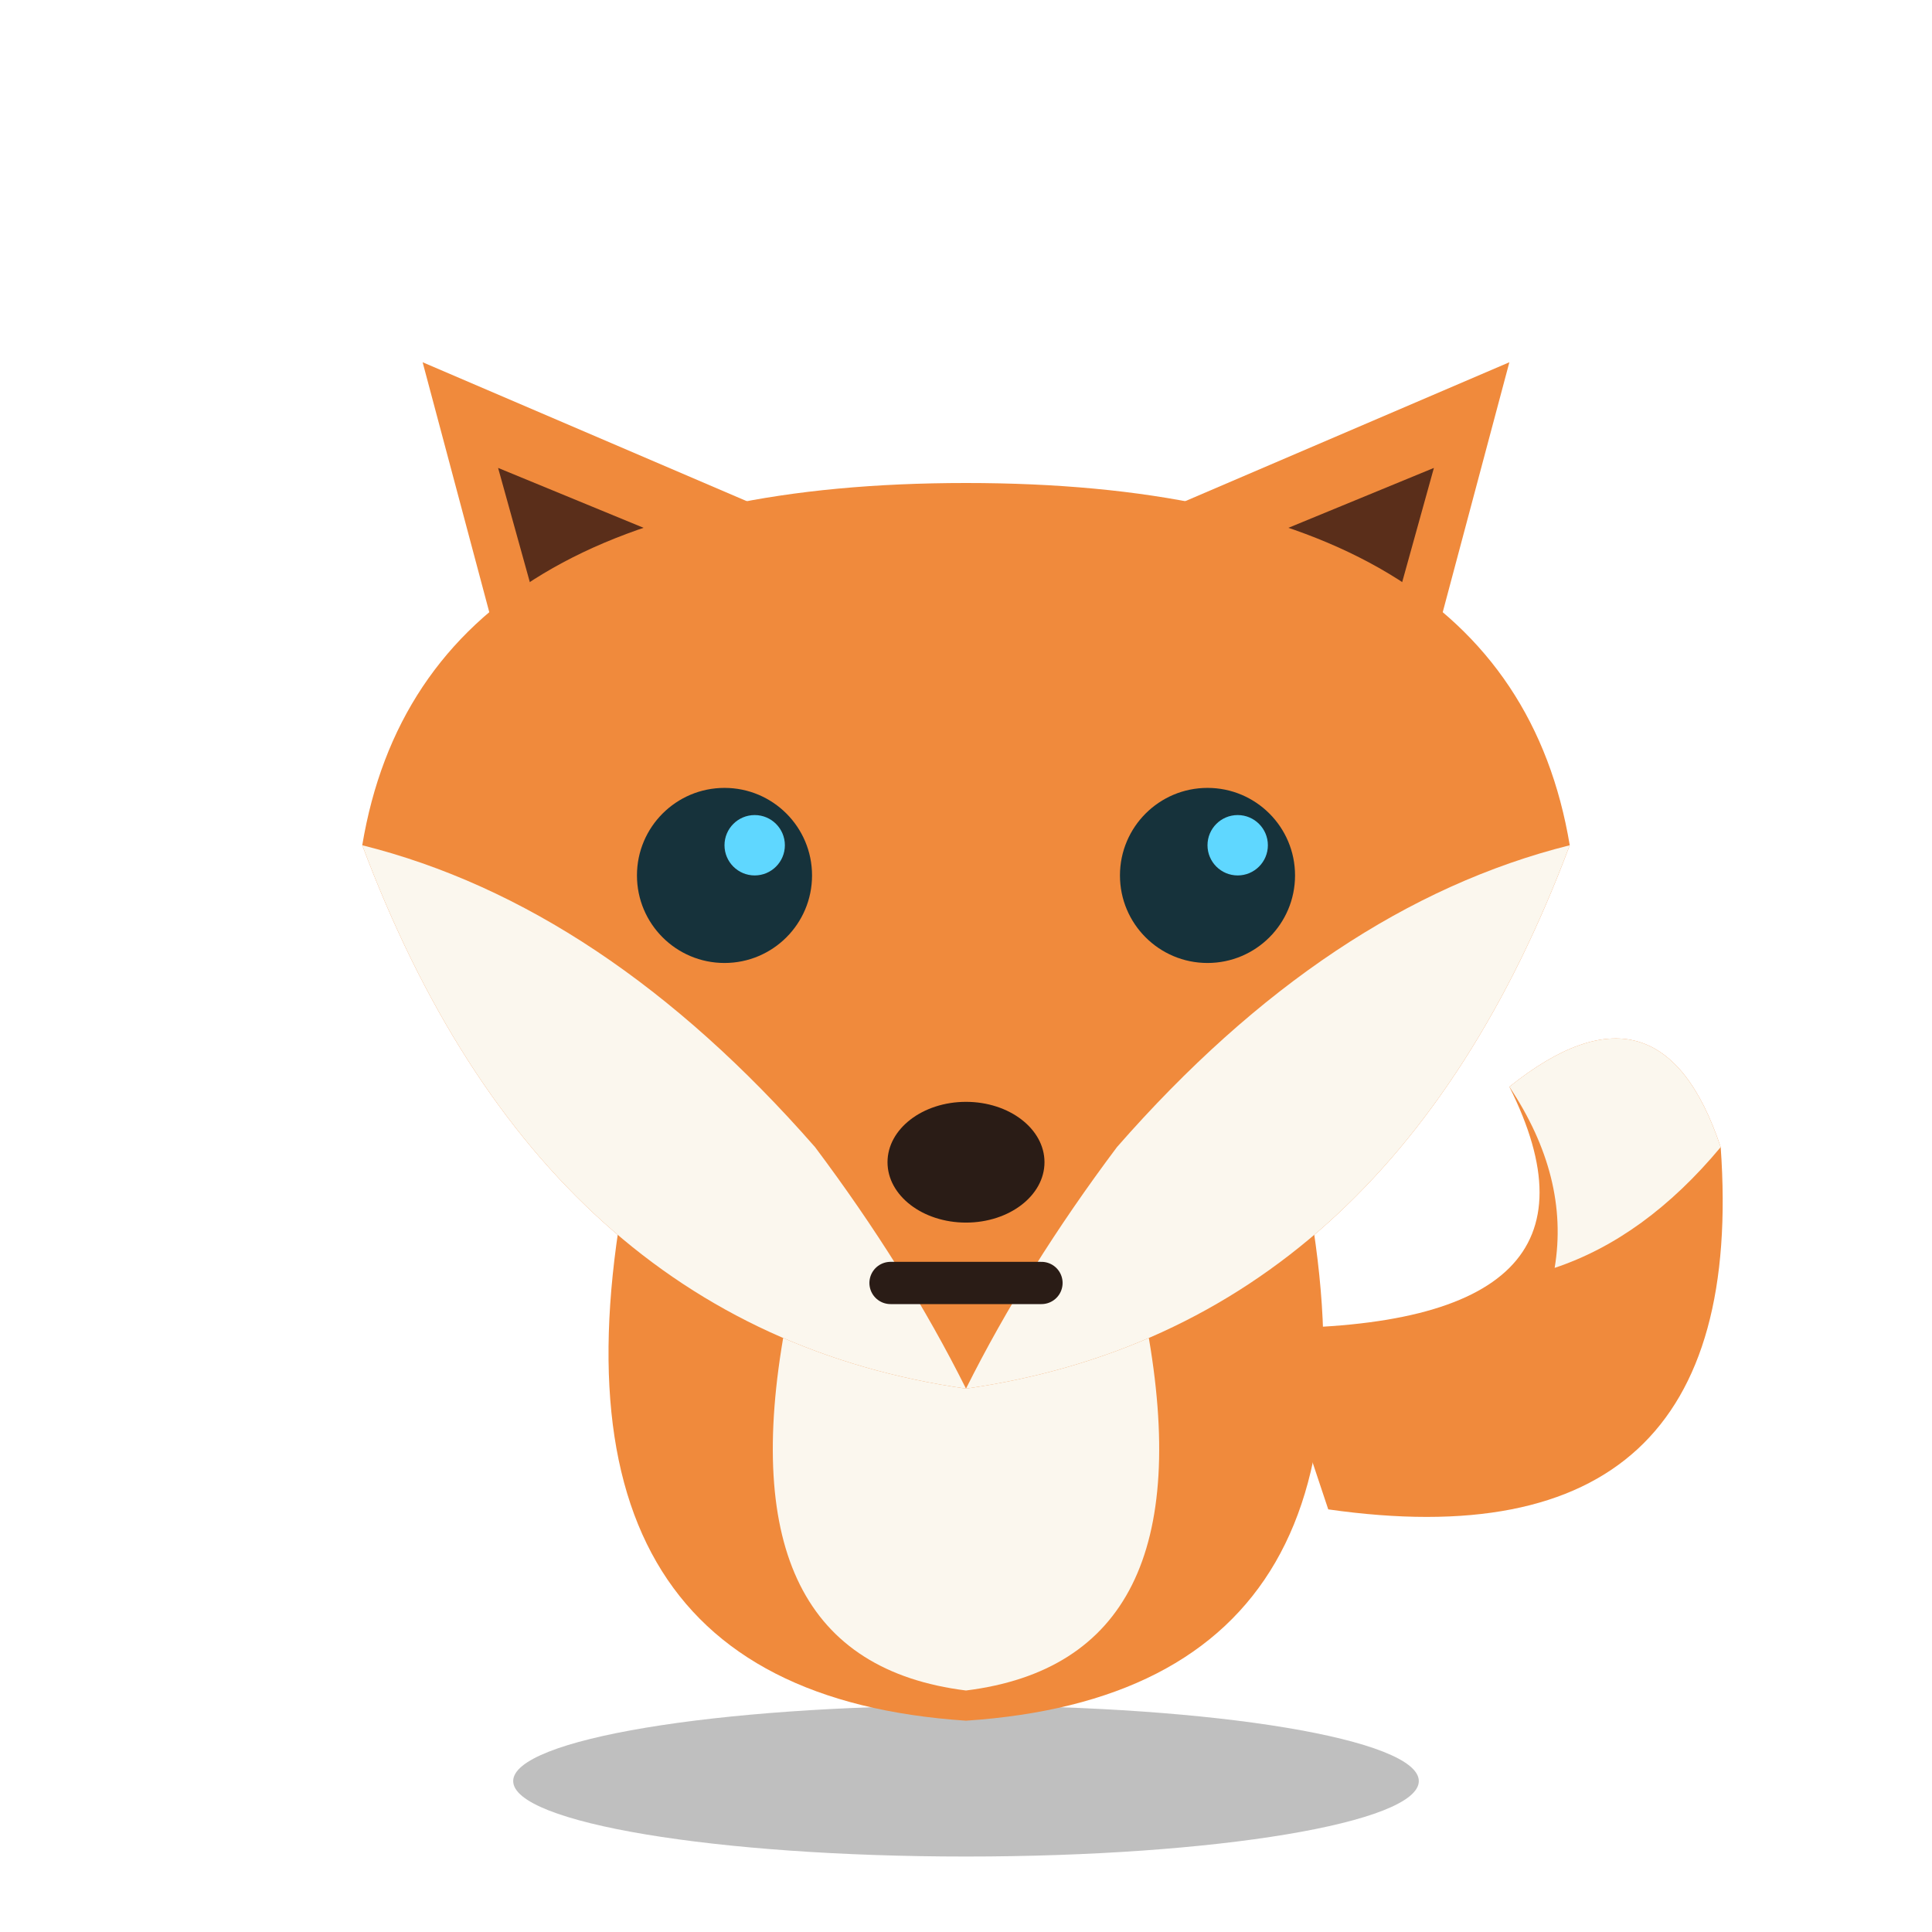
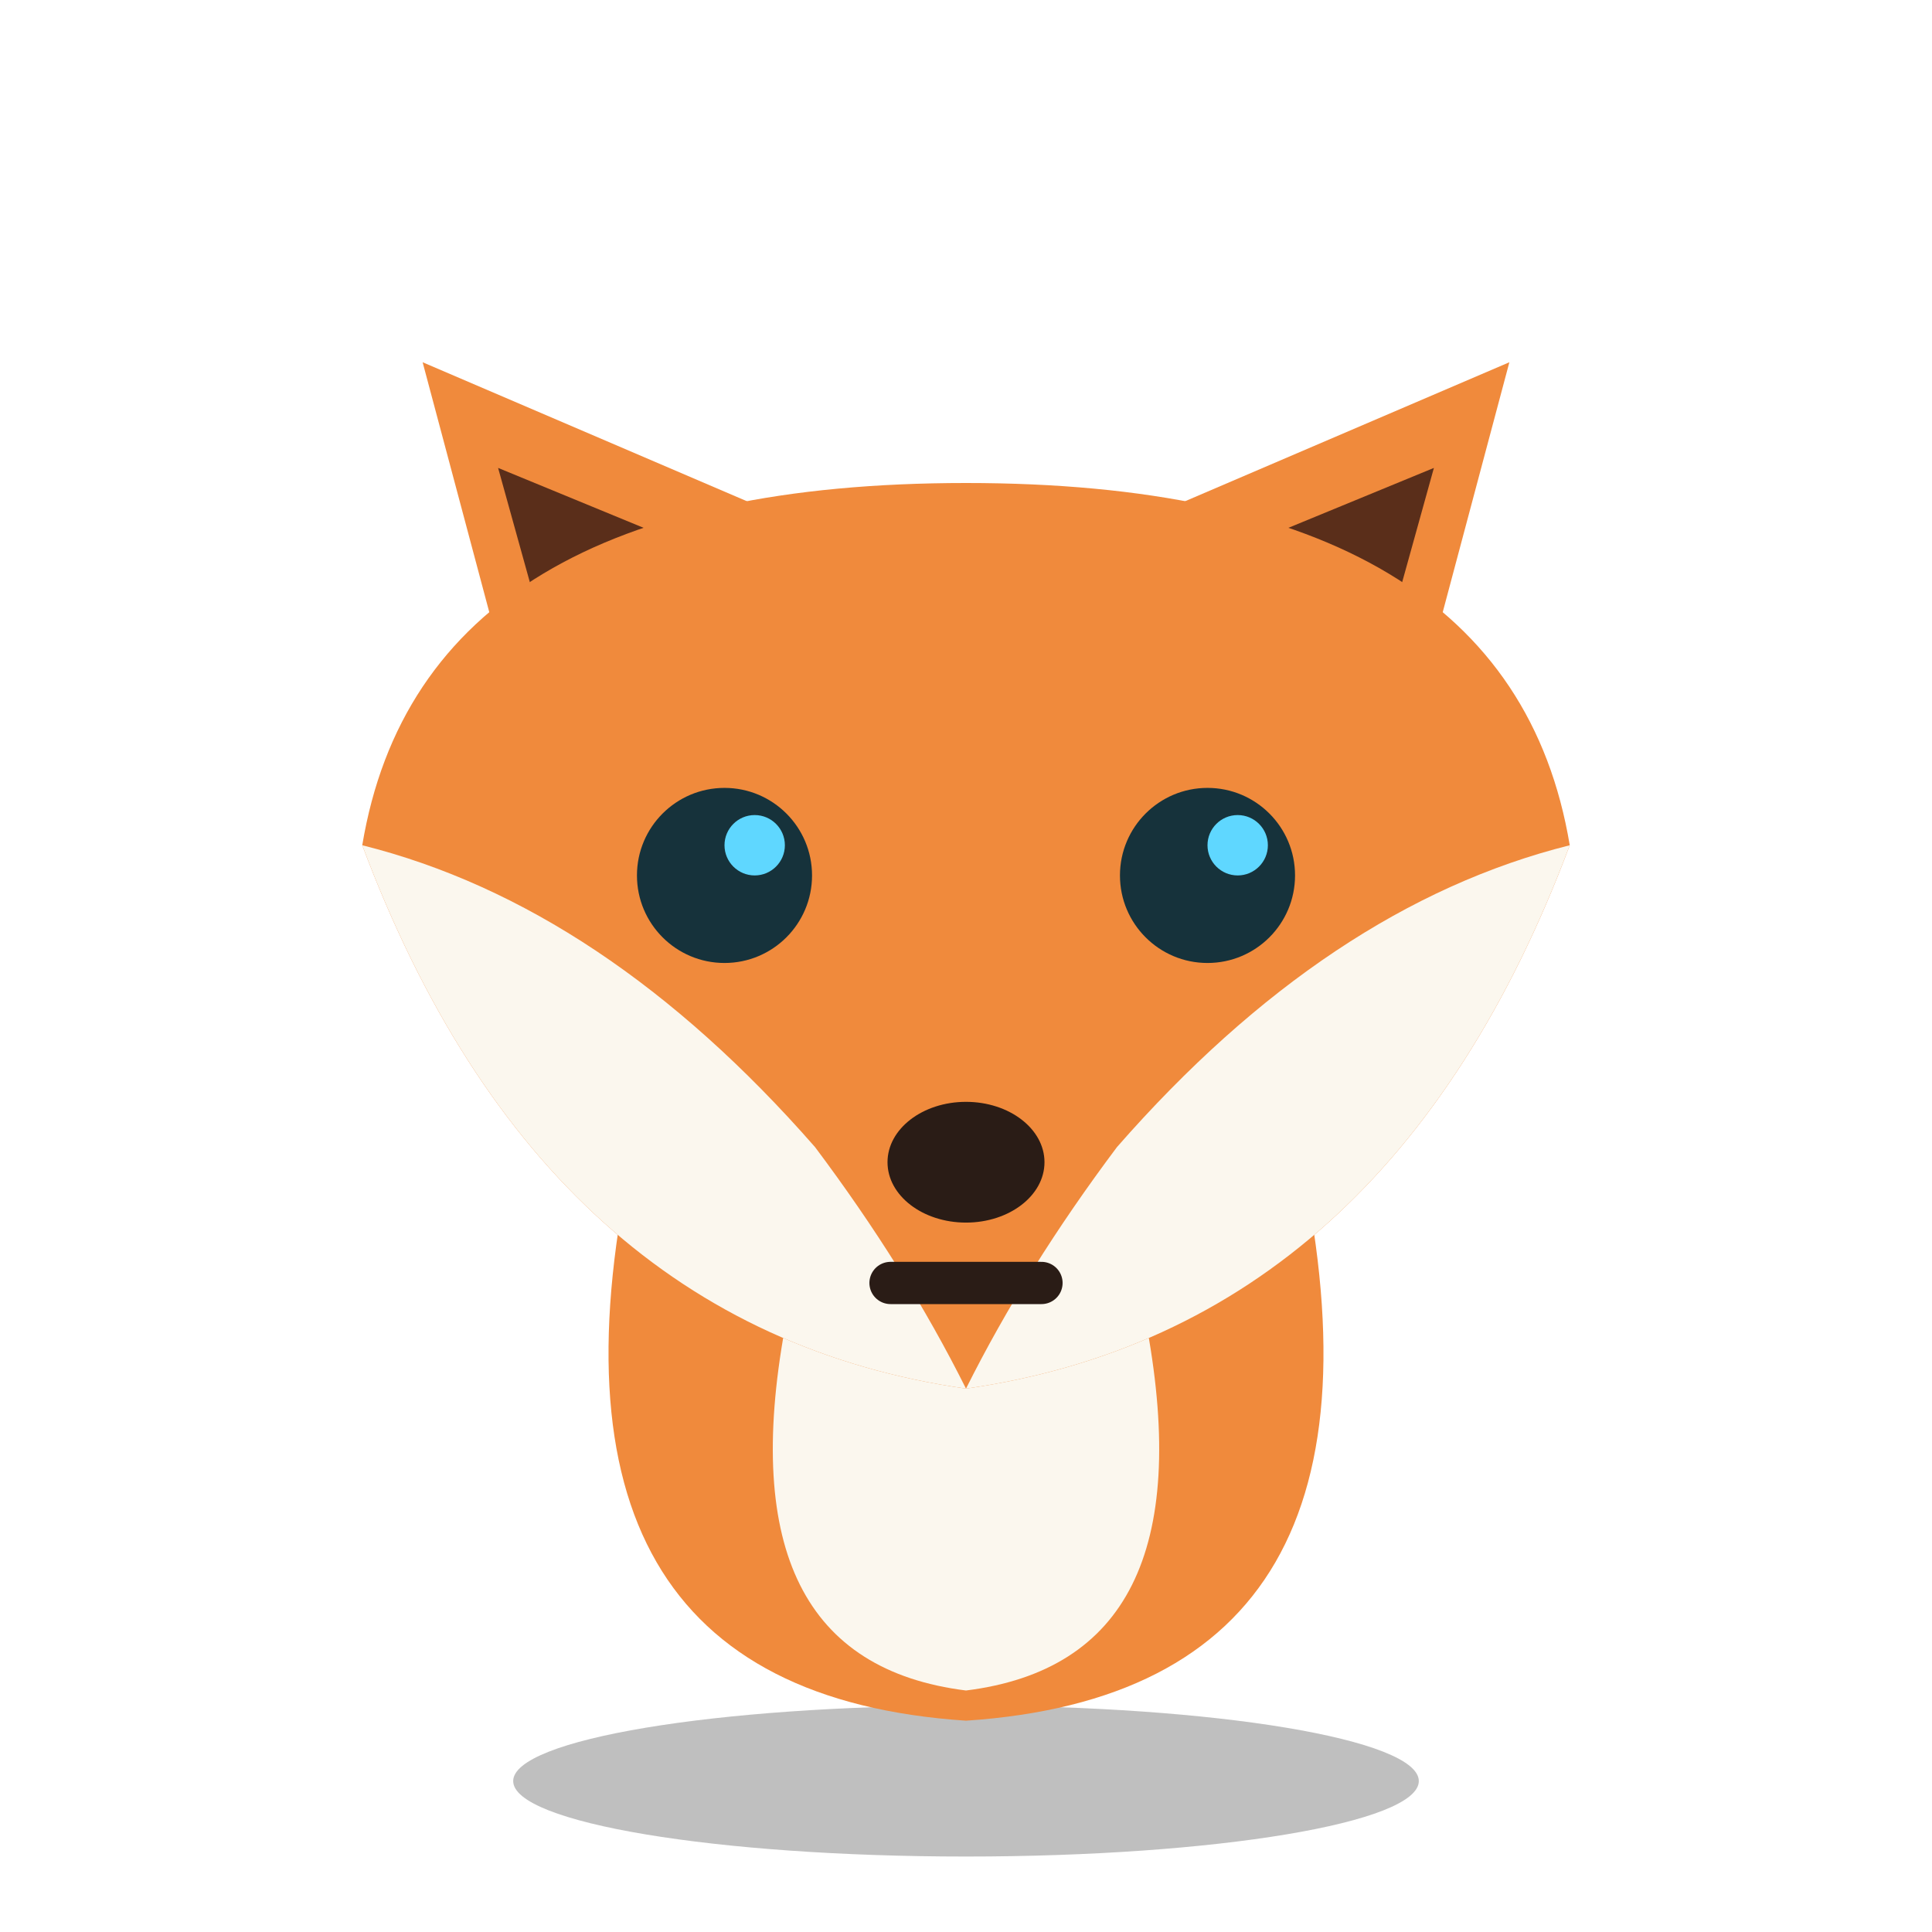
<svg xmlns="http://www.w3.org/2000/svg" viewBox="0 0 64 64" width="64" height="64">
  <ellipse cx="32" cy="59" rx="15" ry="2.500" fill="#000" opacity=".25" />
-   <path d="M44 50 q14 2 13 -12 q-2 -6 -7 -2 q4 8 -8 8z" fill="#f08a3c" />
-   <path d="M57 38 q-2 -6 -7 -2 q2 3 1.500 6 q3 -1 5.500 -4z" fill="#fbf7ee" />
  <path d="M21 38 h22 q4 18 -11 19 q-15 -1 -11 -19z" fill="#f08a3c" />
  <path d="M26 44 h12 q2 11 -6 12 q-8 -1 -6 -12z" fill="#fbf7ee" />
  <path d="M14 12 l4 15 10 -9z M50 12 l-4 15 -10 -9z" fill="#f08a3c" />
  <path d="M16.500 15.500 l2.500 9 6 -5.500z M47.500 15.500 l-2.500 9 -6 -5.500z" fill="#5a2e1a" />
  <path d="M12 28 Q14 16 32 16 Q50 16 52 28 Q46 44 32 46 Q18 44 12 28z" fill="#f08a3c" />
  <path d="M12 28 Q20 30 27 38 Q30 42 32 46 Q18 44 12 28z M52 28 Q44 30 37 38 Q34 42 32 46 Q46 44 52 28z" fill="#fbf7ee" />
  <circle cx="24" cy="29" r="2.900" fill="#16323b" />
  <circle cx="25" cy="28" r="1" fill="#5fd7ff" />
  <circle cx="40" cy="29" r="2.900" fill="#16323b" />
  <circle cx="41" cy="28" r="1" fill="#5fd7ff" />
  <ellipse cx="32" cy="38.500" rx="2.600" ry="2" fill="#2a1c16" />
  <path d="M29.500 42.500 h5" stroke="#2a1c16" stroke-width="1.400" stroke-linecap="round" />
</svg>
